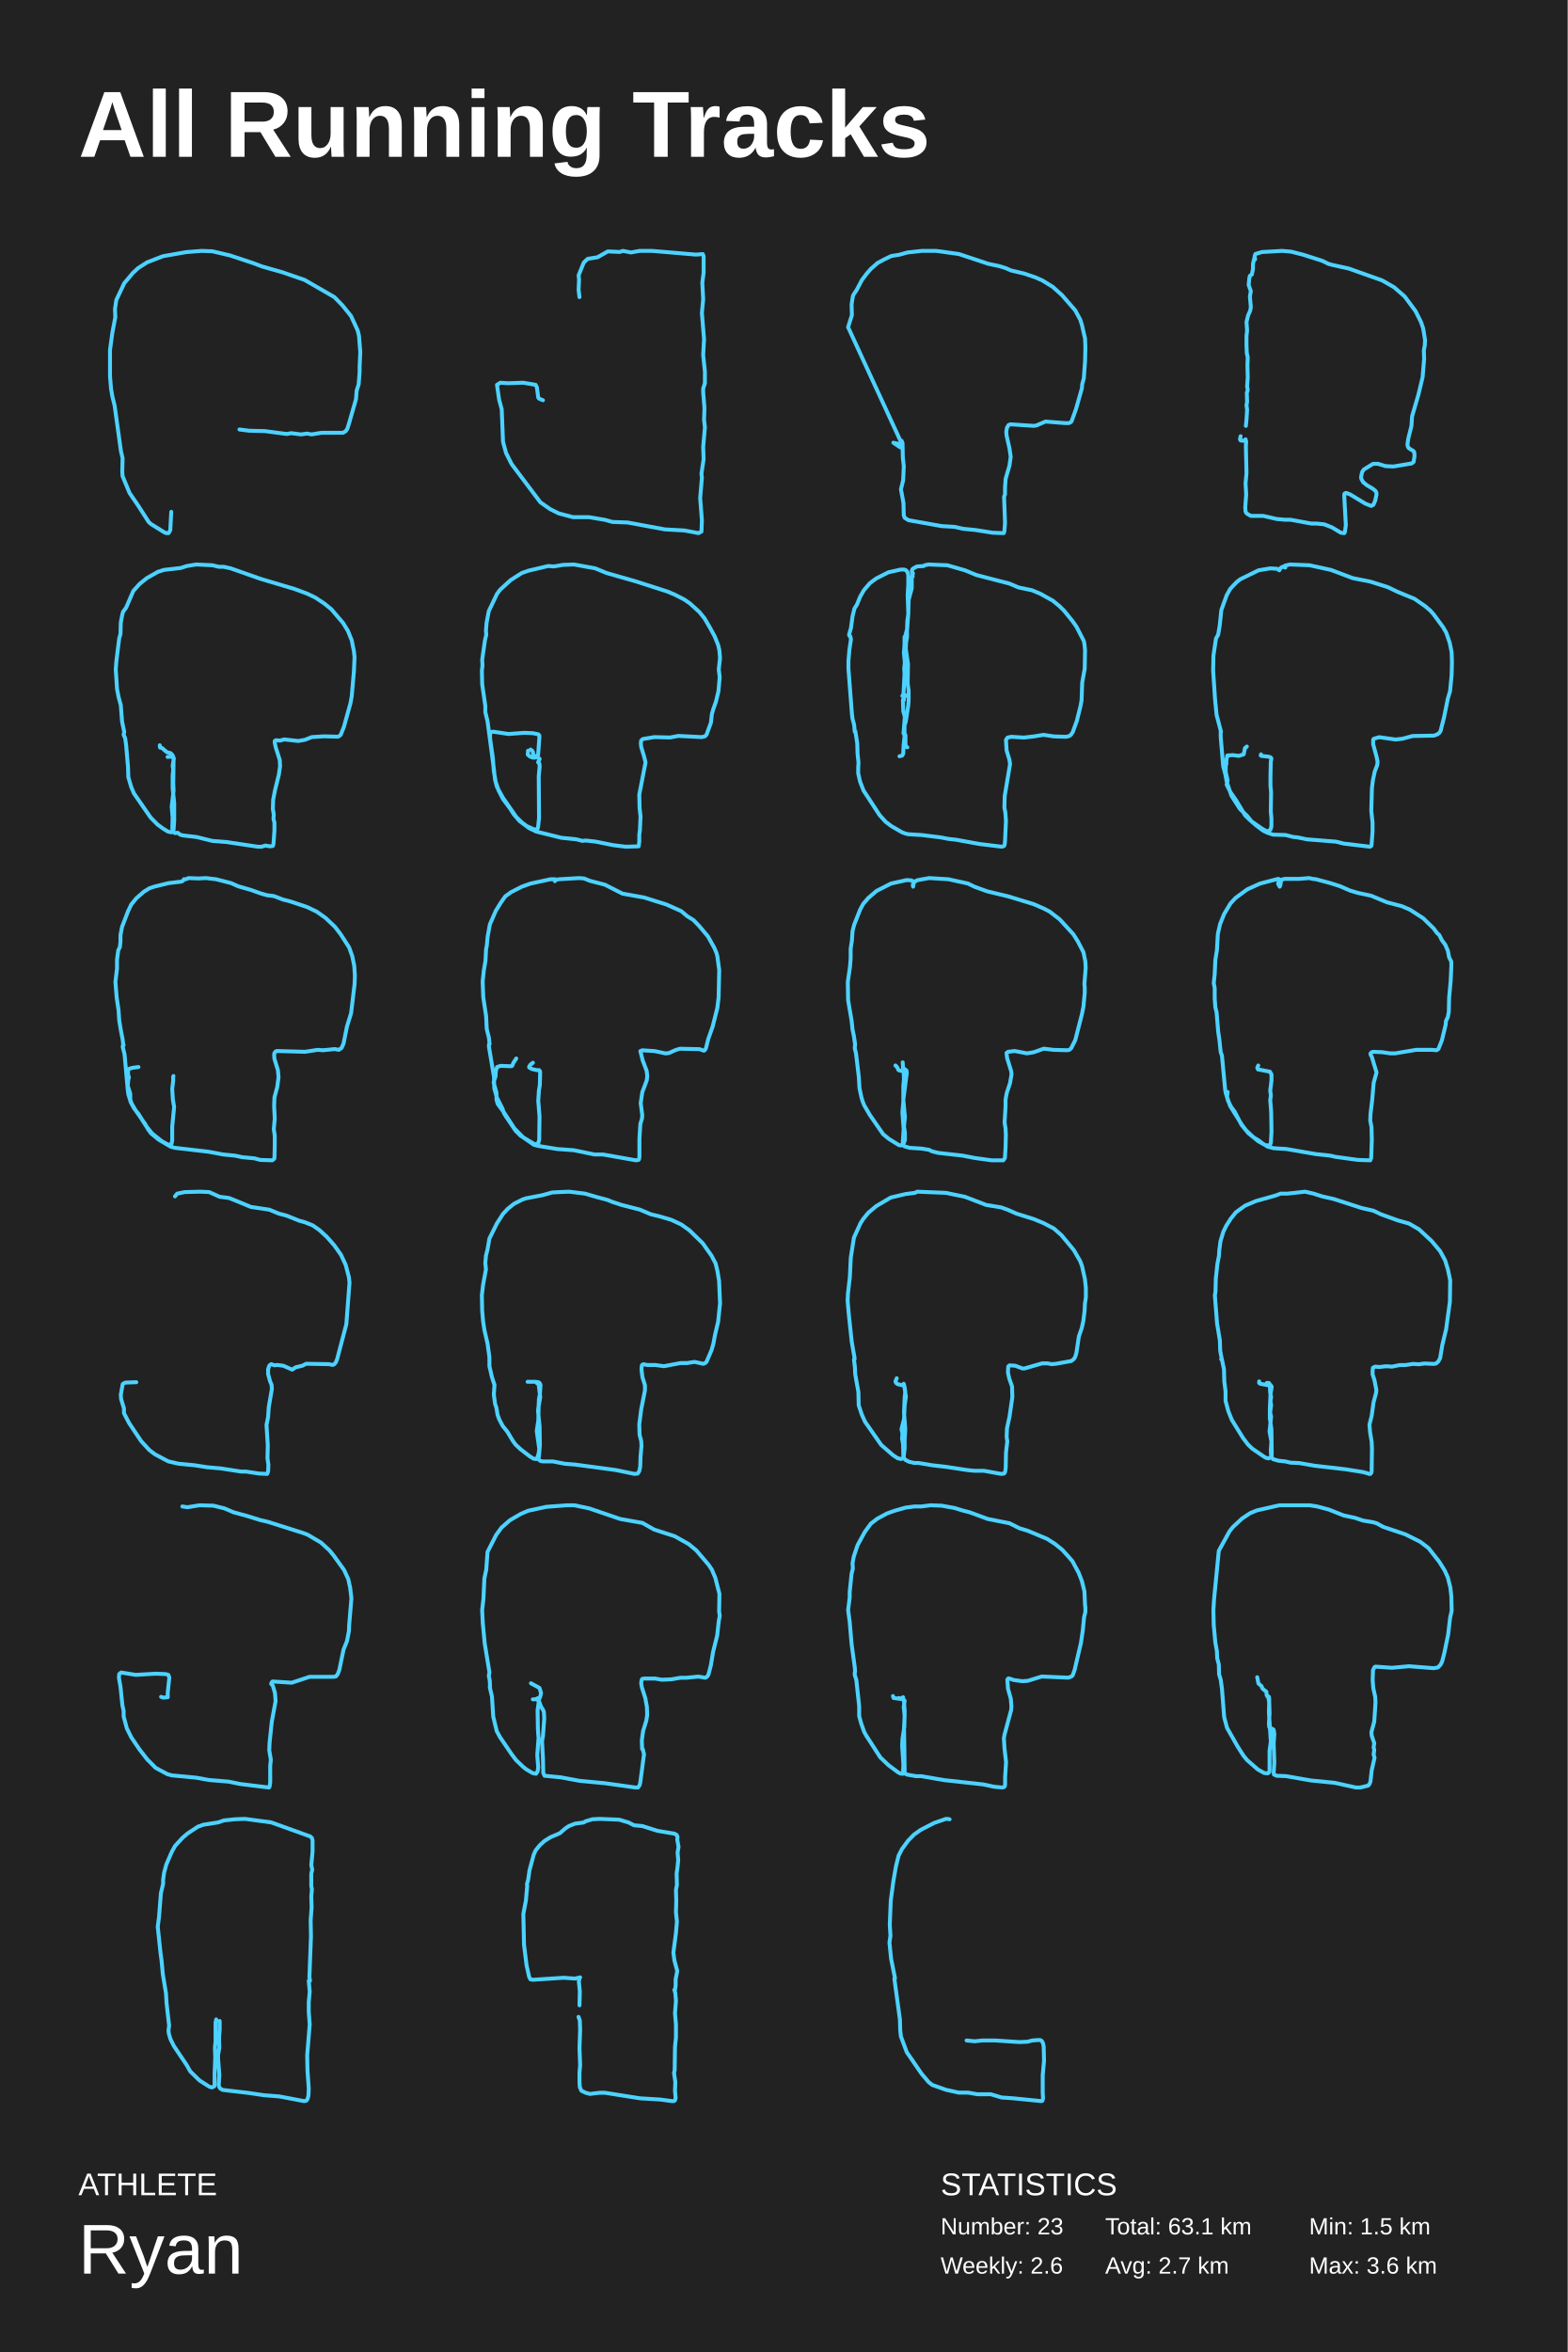
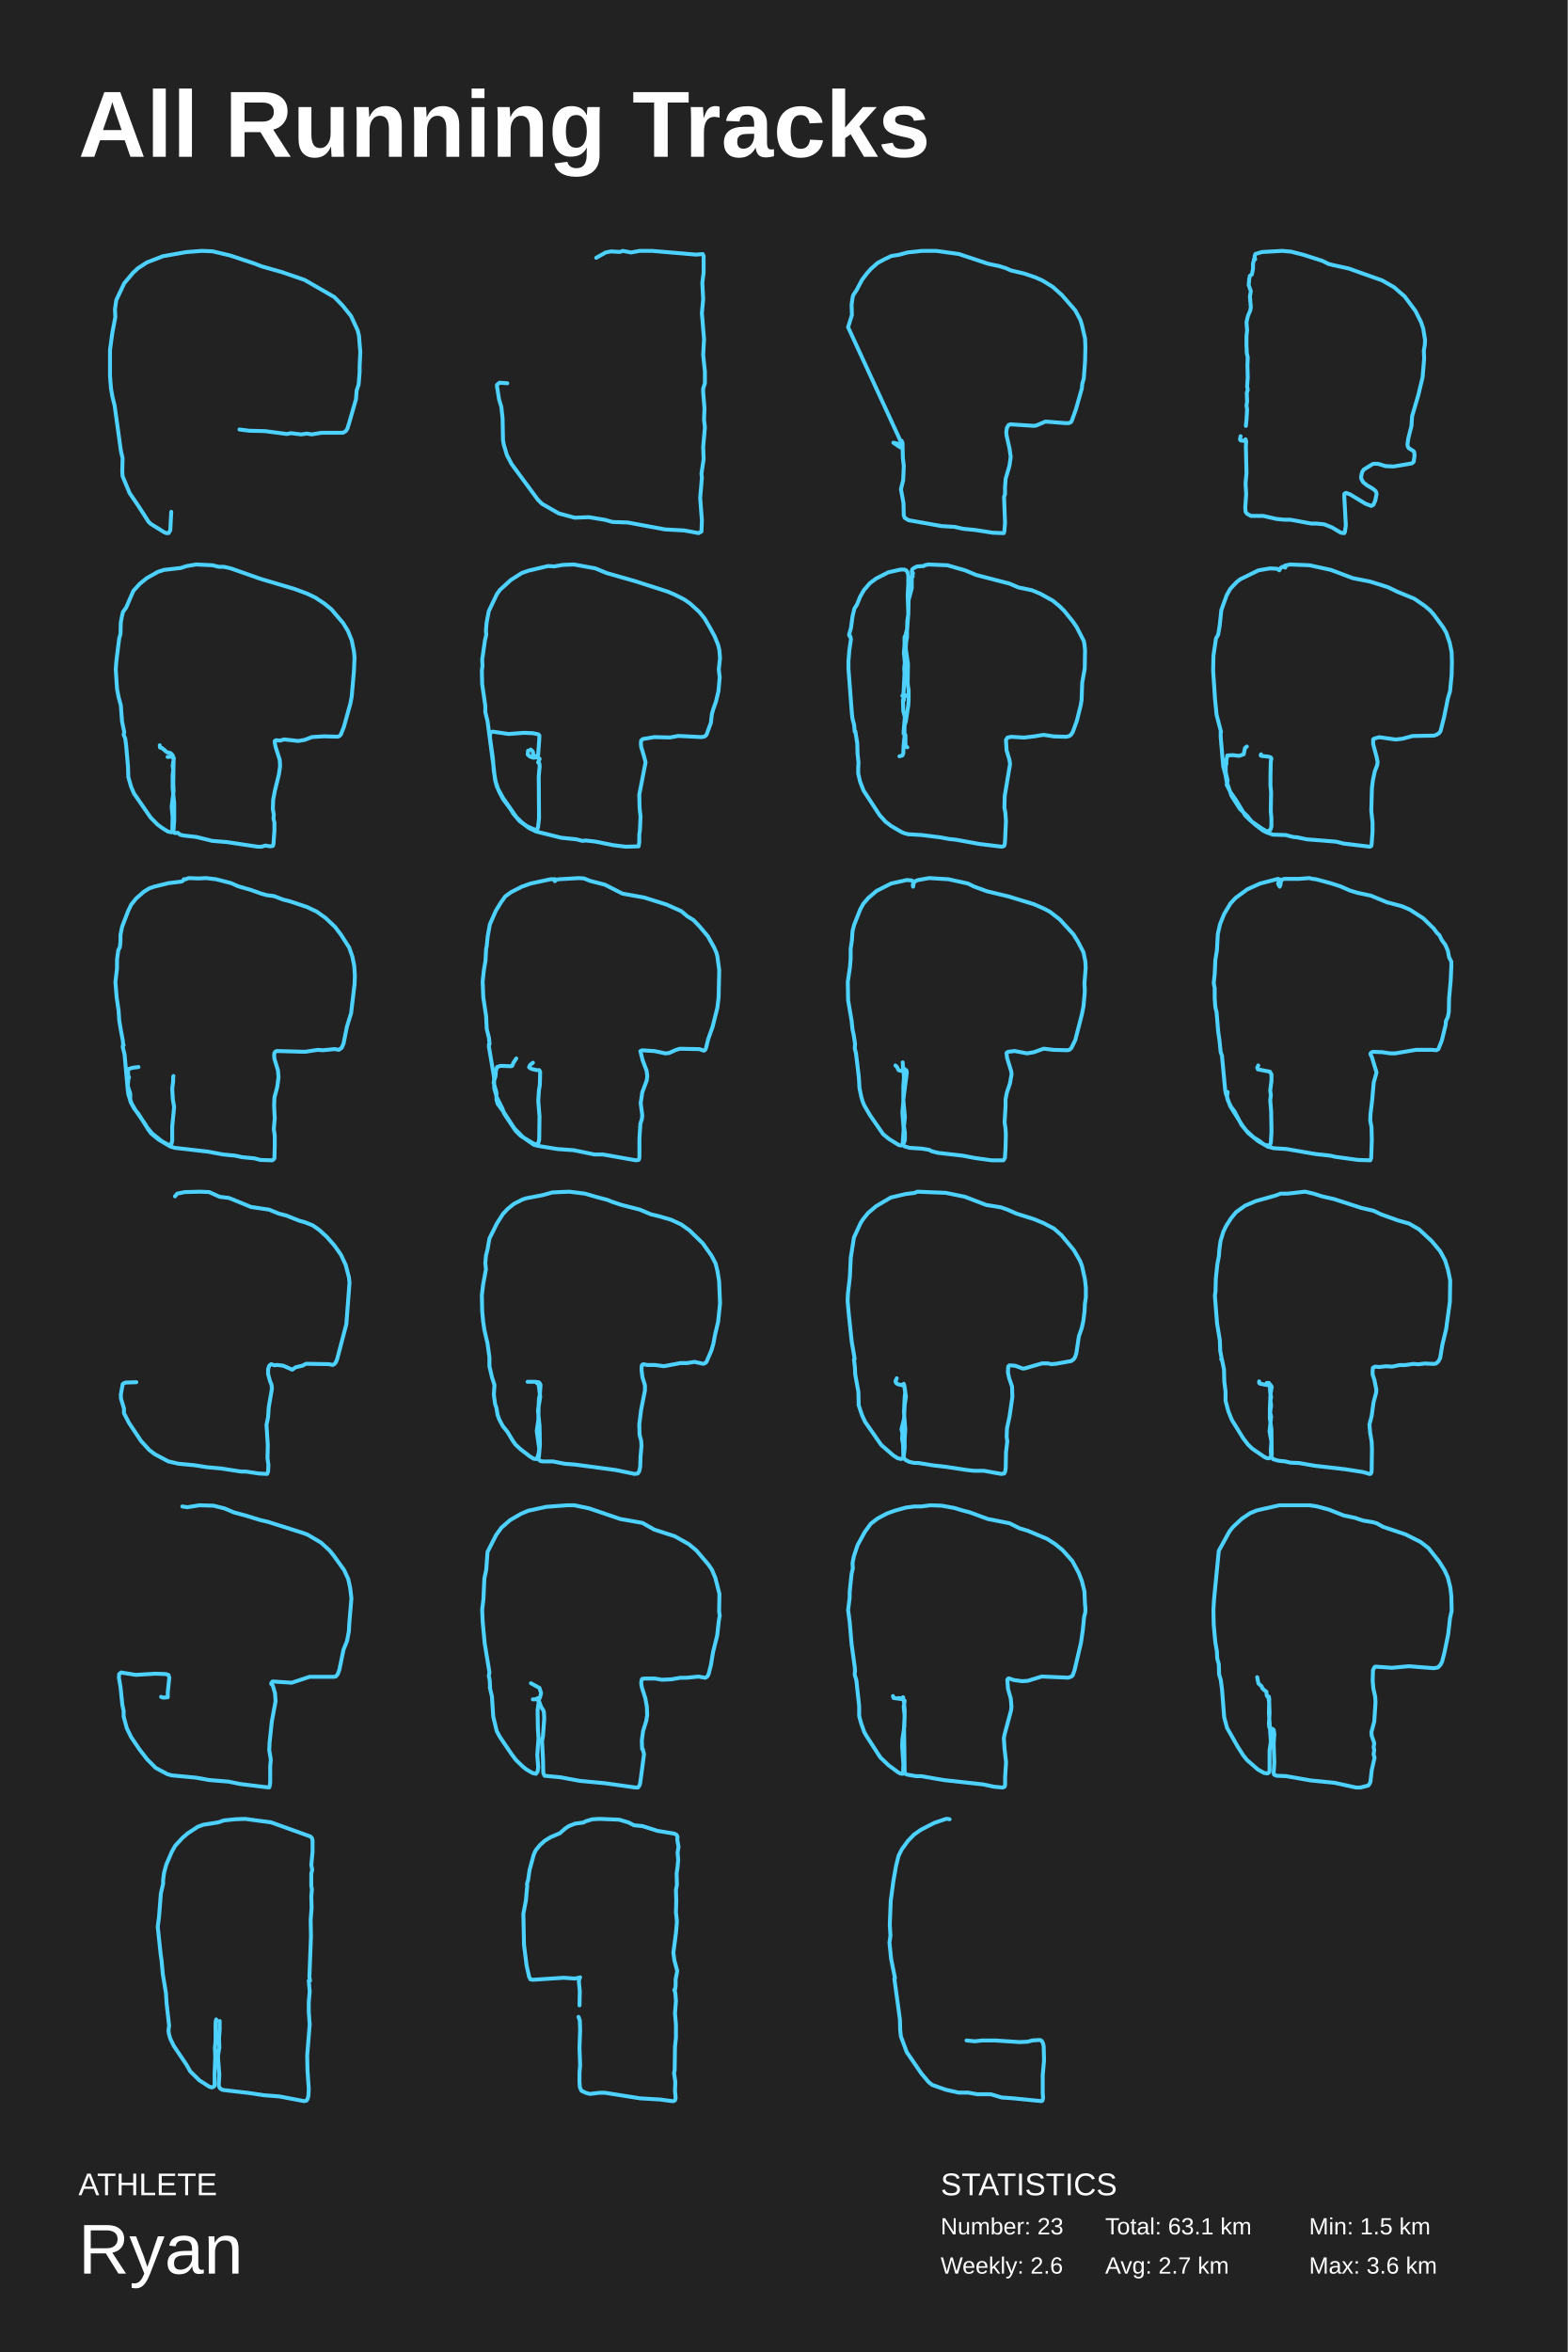
<svg xmlns="http://www.w3.org/2000/svg" baseProfile="full" height="300mm" version="1.1" viewBox="0,0,200,300" width="200mm">
  <defs />
  <rect fill="#222222" height="300" width="200" x="0" y="0" />
  <text fill="#FFFFFF" style="font-size:12px; font-family:Arial; font-weight:bold;" x="10" y="20">All Running Tracks</text>
  <text fill="#FFFFFF" style="font-size:4px; font-family:Arial" x="10" y="280">ATHLETE</text>
  <text fill="#FFFFFF" style="font-size:9px; font-family:Arial" x="10" y="290">Ryan</text>
  <text fill="#FFFFFF" style="font-size:4px; font-family:Arial" x="120" y="280">STATISTICS</text>
  <text fill="#FFFFFF" style="font-size:3px; font-family:Arial" x="120" y="285">Number: 23</text>
  <text fill="#FFFFFF" style="font-size:3px; font-family:Arial" x="120" y="290">Weekly: 2.6</text>
  <text fill="#FFFFFF" style="font-size:3px; font-family:Arial" x="141" y="285">Total: 63.1 km</text>
  <text fill="#FFFFFF" style="font-size:3px; font-family:Arial" x="141" y="290">Avg: 2.7 km</text>
  <text fill="#FFFFFF" style="font-size:3px; font-family:Arial" x="167" y="285">Min: 1.5 km</text>
  <text fill="#FFFFFF" style="font-size:3px; font-family:Arial" x="167" y="290">Max: 3.6 km</text>
  <polyline fill="none" points="21.849,65.283 21.722,67.634 21.511,68.0 21.215,68.0 20.962,67.896 19.272,66.851 18.977,66.589 17.667,64.552 16.527,62.88 15.64,60.738 15.598,60.163 15.64,58.439 15.429,57.55 14.626,51.751 14.331,50.549 14.162,49.556 14.035,47.989 14.035,44.645 14.331,42.45 14.711,40.465 14.669,39.42 14.838,38.27 15.851,36.128 16.949,34.822 17.625,34.195 18.765,33.463 20.793,32.679 23.749,32.157 25.734,32.0 27.086,32.052 29.324,32.575 32.323,33.568 33.421,33.986 35.997,34.717 38.869,35.71 42.671,37.904 43.684,38.949 44.782,40.308 45.627,42.137 45.796,42.816 45.965,44.906 45.88,46.735 45.88,47.466 45.754,49.034 45.5,49.818 45.416,50.915 44.529,53.997 44.318,54.677 44.107,54.99 43.769,55.199 43.515,55.199 41.023,55.199 39.756,55.408 39.165,55.304 38.405,55.408 37.138,55.251 36.589,55.356 33.801,54.99 31.774,54.938 30.549,54.781" stroke="#4dd2ff" stroke-linecap="round" stroke-linejoin="round" stroke-width="0.5" />
-   <polyline fill="none" points="69.268,51.051 68.775,50.848 68.665,50.712 68.501,49.424 68.337,49.085 66.747,48.814 64.774,48.882 63.843,48.814 63.404,49.085 63.678,50.983 64.007,52.204 64.172,56.339 64.555,57.763 65.268,59.187 68.939,64.068 70.2,64.949 71.296,65.492 73.104,65.966 75.132,65.966 77.16,66.305 78.146,66.576 80.064,66.644 84.832,67.525 87.298,67.661 89.107,68.0 89.491,67.797 89.545,66.373 89.326,63.526 89.545,60.949 89.491,60.407 89.765,58.577 89.71,57.017 89.929,54.509 89.819,53.56 89.874,52.068 89.71,50.034 89.71,49.56 89.929,48.882 89.929,47.39 89.71,45.288 89.819,43.254 89.545,39.932 89.71,38.17 89.6,36.068 89.765,34.78 89.765,32.678 89.71,32.542 89.655,32.407 88.778,32.475 83.188,32.0 81.599,32.0 80.503,32.203 79.462,32.0 79.078,32.136 77.544,32.068 76.228,32.814 74.968,33.017 74.475,33.492 73.817,35.119 73.872,35.661 73.817,36.949 73.927,37.898" stroke="#4dd2ff" stroke-linecap="round" stroke-linejoin="round" stroke-width="0.5" />
+   <polyline fill="none" points="64.72,48.882 63.733,48.814 63.404,49.085 63.404,49.288 63.678,50.983 63.952,51.865 64.117,53.356 64.172,56.136 64.281,56.746 64.665,58.034 65.268,59.187 68.611,63.729 69.159,64.271 71.296,65.492 73.324,66.034 75.132,65.966 77.16,66.305 78.146,66.576 80.064,66.644 84.832,67.525 87.298,67.661 89.107,68.0 89.491,67.797 89.545,66.373 89.326,63.526 89.545,60.949 89.491,60.407 89.765,58.577 89.71,57.017 89.929,54.509 89.819,53.56 89.874,52.068 89.71,50.034 89.71,49.56 89.929,48.882 89.929,47.39 89.71,45.288 89.819,43.254 89.545,39.932 89.71,38.17 89.6,36.068 89.765,34.78 89.765,32.678 89.71,32.542 89.655,32.407 88.778,32.475 83.188,32.0 81.599,32.0 80.503,32.203 79.462,32.0 79.078,32.136 77.927,32.068 77.27,32.203 76.064,32.881" stroke="#4dd2ff" stroke-linecap="round" stroke-linejoin="round" stroke-width="0.5" />
  <polyline fill="none" points="114.858,57.066 113.97,56.466 115.1,56.716 108.198,41.737 108.682,40.189 108.642,38.841 108.803,37.792 108.884,37.592 109.288,36.993 109.974,35.695 110.62,34.846 111.104,34.297 111.952,33.548 112.88,33.049 113.727,32.649 114.696,32.499 115.786,32.2 117.602,32.0 119.418,32.0 122.324,32.399 126.078,33.648 127.49,33.947 128.298,34.197 128.984,34.497 130.679,34.896 132.132,35.395 133.02,35.795 134.311,36.594 135.482,37.642 137.177,39.59 137.823,40.788 138.025,41.437 138.428,43.185 138.469,44.283 138.428,46.081 138.267,48.278 138.065,48.977 138.025,49.526 137.258,52.222 136.733,53.67 136.652,53.82 136.37,53.97 135.926,53.97 133.383,53.77 132.213,54.269 131.89,54.319 128.903,54.12 128.661,54.22 128.459,54.569 128.378,55.068 128.419,55.568 128.782,57.165 128.943,58.264 128.782,59.412 128.298,61.06 128.217,62.158 128.217,63.057 128.096,63.357 128.217,66.702 128.136,67.75 128.056,68.0 127.894,68.0 126.643,67.95 124.423,67.601 122.889,67.451 121.759,67.201 120.104,67.101 115.907,66.352 115.423,66.053 115.302,65.753 115.261,64.155 114.938,62.408 115.221,61.26 115.302,59.462 115.18,58.364 115.14,56.516 115.019,56.217" stroke="#4dd2ff" stroke-linecap="round" stroke-linejoin="round" stroke-width="0.5" />
  <polyline fill="none" points="158.944,54.323 159.023,53.542 159.102,52.272 159.023,51.686 159.102,51.246 159.063,50.123 159.181,49.732 159.102,49.292 159.181,48.169 159.142,46.606 159.181,45.58 159.063,45.042 159.023,44.017 159.023,42.844 159.102,42.16 159.023,41.086 159.221,40.255 159.497,39.62 159.576,39.181 159.458,37.813 159.576,37.129 159.3,36.348 159.379,35.517 159.458,35.175 159.695,35.029 159.734,34.882 159.852,34.296 159.852,33.661 160.01,32.977 160.129,33.075 160.05,32.684 160.168,32.391 160.998,32.147 163.564,32.0 164.709,32.098 166.249,32.488 168.697,33.27 169.487,33.661 170.039,33.807 172.053,34.247 176.318,35.761 177.857,36.641 179.2,37.813 180.582,39.669 181.293,41.086 181.569,41.916 181.806,43.382 181.766,44.066 181.648,44.701 181.687,45.775 181.49,48.12 180.937,50.416 180.148,53.102 180.069,54.323 179.674,55.886 179.555,56.668 179.595,56.912 179.713,57.156 180.345,57.547 180.424,57.694 180.463,58.133 180.345,58.915 180.108,59.11 177.778,59.501 176.752,59.452 175.804,59.159 175.172,59.159 173.988,59.892 173.791,60.185 173.712,60.478 173.633,60.917 173.712,61.162 173.909,61.504 174.383,61.894 175.133,62.334 175.488,62.627 175.607,62.871 175.607,63.067 175.449,63.848 175.212,64.385 174.936,64.532 174.185,64.239 172.251,63.067 171.737,62.871 171.579,62.92 171.5,63.018 171.5,63.409 171.698,66.974 171.579,67.853 171.5,68.0 171.066,67.951 169.921,67.267 168.934,66.877 167.947,66.779 167.276,66.779 164.63,66.29 163.88,66.29 162.853,66.193 161.155,65.802 159.576,65.802 159.063,65.509 158.905,65.265 158.865,64.727 158.984,63.067 158.905,61.65 159.023,60.331 158.944,56.912 158.984,56.326 158.905,56.033 158.707,56.228 158.273,56.179 158.194,56.033 158.273,55.642" stroke="#4dd2ff" stroke-linecap="round" stroke-linejoin="round" stroke-width="0.5" />
  <polyline fill="none" points="20.38,95.058 20.42,95.356 20.661,95.405 21.302,95.951 21.743,96.05 21.903,96.199 22.024,96.347 22.184,96.744 22.024,97.686 22.104,98.182 22.024,98.876 22.024,100.513 22.224,102.446 22.224,104.678 22.144,105.818 22.064,106.017 21.863,106.165 21.422,106.066 20.781,105.67 20.1,105.174 19.218,104.281 17.093,101.207 16.733,100.364 16.372,99.124 16.332,97.835 16.091,95.058 15.971,94.166 15.771,93.719 15.851,93.372 15.57,92.033 15.41,89.951 15.129,88.91 14.929,87.868 14.769,85.389 14.849,84.298 15.209,81.422 15.37,80.876 15.41,79.389 15.57,78.546 15.69,78.05 16.091,77.504 17.013,75.372 17.815,74.479 18.737,73.736 20.14,72.942 20.901,72.694 23.066,72.446 23.827,72.198 25.03,72.0 27.114,72.099 27.916,72.298 28.557,72.298 29.439,72.496 33.247,73.835 37.576,75.124 39.179,75.719 40.221,76.215 41.343,76.959 42.265,77.703 43.788,79.488 44.39,80.48 44.871,81.67 45.151,83.058 45.231,83.852 45.151,85.637 44.871,88.81 44.71,89.703 43.869,92.728 43.468,93.719 43.307,93.868 43.107,93.967 41.343,93.918 39.78,94.017 38.898,94.364 38.057,94.513 36.253,94.314 35.732,94.463 35.211,94.414 35.05,94.513 35.05,94.711 35.171,95.306 35.692,96.943 35.732,97.736 35.572,98.827 35.091,100.761 34.85,102 34.81,103.19 34.93,103.884 34.89,104.43 35.01,104.926 35.01,105.917 34.89,107.653 34.81,107.901 34.449,107.95 33.848,107.851 33.367,108.0 32.886,108.0 28.918,107.405 27.074,107.256 25.07,106.76 23.346,106.562 22.986,106.463 22.665,106.215 22.344,106.265 22.224,106.215 22.064,105.967 21.983,105.719 22.024,104.281 21.903,102.893 22.144,100.86 22.104,99.967 22.144,96.794 22.024,96.447 21.943,96.496 21.983,96.595 21.983,96.546 21.943,96.496 21.382,96.546" stroke="#4dd2ff" stroke-linecap="round" stroke-linejoin="round" stroke-width="0.5" />
  <polyline fill="none" points="67.367,95.752 67.327,96.248 67.608,96.496 68.009,96.645 68.61,96.595 68.851,96.794 68.65,97.24 68.81,97.389 68.851,97.736 68.73,99.025 68.77,104.331 68.65,105.471 68.57,105.719 68.45,105.818 68.089,105.769 67.207,105.372 66.606,104.926 65.884,104.232 64.161,101.752 63.399,100.364 63.159,99.471 62.998,98.033 62.197,91.984 61.916,90.843 61.916,90.05 61.515,87.273 61.475,85.538 61.555,84.893 61.515,84.149 61.876,81.62 62.036,80.976 61.996,80.43 62.077,79.438 62.357,77.951 63.399,75.769 63.8,75.223 65.163,73.984 66.566,73.091 67.408,72.793 69.933,72.198 70.694,72.248 71.817,72.05 73.22,72.0 75.945,72.496 77.388,73.091 81.036,74.132 85.204,75.471 86.126,75.868 87.289,76.463 88.01,76.959 89.213,78.05 89.894,78.893 90.615,80.133 91.177,81.174 91.618,82.265 91.778,82.959 91.858,83.951 91.698,85.389 91.818,86.381 91.658,88.166 91.337,89.505 91.016,90.397 90.816,91.091 90.696,92.182 90.134,93.719 89.934,93.918 89.533,94.017 86.527,93.868 85.485,94.067 83.481,94.017 81.998,94.265 81.797,94.463 81.757,94.81 81.797,95.257 82.158,96.447 82.358,97.24 81.557,101.356 81.597,103.091 81.717,104.132 81.637,105.917 81.557,106.463 81.557,107.355 81.477,107.95 79.833,108.0 78.23,107.802 76.025,107.355 74.743,107.207 74.302,107.256 73.54,107.058 71.616,106.86 68.41,106.066 67.488,105.62 66.285,104.727 65.524,103.835 65.083,103.141 64.161,101.901 63.6,100.81 63.239,99.719 62.998,98.331 62.878,96.695 62.517,94.166 62.517,93.62 62.678,93.372 62.878,93.323 64.882,93.62 66.886,93.471 68.009,93.521 68.69,93.67 68.81,93.819 68.81,94.116 68.65,96.298 68.45,96.447 68.089,96.397 68.009,96.298 68.009,95.951 67.889,95.752 67.688,95.604" stroke="#4dd2ff" stroke-linecap="round" stroke-linejoin="round" stroke-width="0.5" />
  <polyline fill="none" points="115.757,95.321 115.636,95.271 115.516,94.973 115.516,93.829 115.476,93.68 115.275,93.581 115.275,93.431 115.435,91.442 115.234,90.697 115.194,89.304 115.234,89.155 115.315,89.304 115.315,88.757 115.476,88.658 115.395,88.757 115.476,88.807 115.355,88.857 115.114,88.757 115.194,88.757 115.275,88.36 115.395,85.923 115.355,85.277 115.435,84.481 115.315,83.288 115.395,82.243 115.395,81.249 115.516,81.05 115.717,80.254 115.757,79.16 115.877,78.365 115.918,76.525 116.32,75.033 116.32,73.591 116.44,73.542 116.4,73.293 116.48,73.144 116.4,72.995 116.36,73.044 116.32,72.845 116.4,72.597 116.601,72.448 117.003,72.249 117.847,72.199 117.968,72.099 118.45,72.0 120.861,72.099 123.112,72.746 124.559,73.343 128.78,74.437 129.945,74.934 131.633,75.282 132.719,75.729 134.326,76.624 135.17,77.321 135.773,77.917 136.858,79.26 137.341,79.956 138.265,81.746 138.346,82.144 138.426,82.94 138.386,85.277 138.064,87.067 137.984,89.304 137.863,90 137.381,91.94 136.858,93.382 136.617,93.73 136.416,93.879 136.014,93.978 134.447,93.929 133.12,93.73 131.915,93.929 130.628,94.078 129.021,93.978 128.538,94.078 128.337,94.376 128.418,95.719 128.78,96.912 128.86,97.459 128.177,101.536 128.136,103.028 128.257,103.624 128.337,104.718 128.217,107.304 128.177,107.702 128.096,107.901 127.815,108.0 124.961,107.652 121.947,107.105 121.022,107.006 119.977,106.807 117.566,106.508 115.877,106.409 115.476,106.309 115.074,106.16 113.707,105.365 112.984,104.818 112.22,103.973 110.17,100.84 109.728,99.696 109.487,98.652 109.487,97.906 109.527,97.26 109.406,96.166 109.366,94.824 109.125,93.282 109.045,93.332 108.964,92.437 108.763,91.691 108.683,91.045 108.241,85.277 108.241,84.332 108.361,82.89 108.562,81.547 108.482,81.199 108.442,81.1 108.361,81.1 108.321,80.951 108.562,80.105 108.763,78.614 109.004,77.619 109.326,77.122 109.728,76.127 110.21,75.282 110.974,74.387 111.778,73.79 113.345,72.995 114.913,72.646 115.355,72.646 115.596,72.746 115.757,72.945 115.877,73.343 115.877,74.536 115.797,75.879 115.877,78.265 115.717,80.453 115.717,81.249 115.596,81.945 115.556,82.741 115.837,84.68 115.797,87.166 115.918,88.061 115.918,89.304 115.877,89.951 115.556,92.039 115.395,92.536 115.395,93.929 115.275,95.122 115.234,96.116 115.114,96.365 114.752,96.464" stroke="#4dd2ff" stroke-linecap="round" stroke-linejoin="round" stroke-width="0.5" />
  <polyline fill="none" points="160.876,96.216 160.836,96.365 160.916,96.415 161.841,96.514 162.122,96.614 162.202,96.763 162.122,97.161 162.082,99.05 162.082,100.243 162.162,101.039 162.122,103.525 162.202,104.321 162.202,105.414 162.082,105.812 161.801,106.011 161.559,106.011 160.956,105.663 159.67,104.768 159.108,104.072 158.183,103.177 157.098,101.486 156.495,99.696 156.334,98.801 156.053,97.757 155.731,93.978 155.731,93.282 155.772,93.332 155.209,91.194 155.008,89.155 154.767,85.525 154.807,83.636 155.048,81.995 155.128,81.448 155.41,80.951 155.611,79.757 155.812,77.818 156.495,75.928 156.937,75.133 157.299,74.735 157.781,74.238 158.223,73.89 160.555,72.746 162.042,72.497 162.926,72.547 163.207,72.746 163.368,72.448 163.609,72.298 163.891,72.249 163.971,72.398 163.85,72.348 163.931,72.149 164.574,72.0 167.066,72.099 169.799,72.696 172.572,73.74 174.823,74.188 177.034,74.884 178.28,75.481 180.45,76.376 181.817,77.321 182.46,77.868 182.902,78.365 184.108,80.006 184.51,80.702 184.952,81.995 185.193,83.188 185.233,84.481 185.193,86.122 184.992,88.161 184.711,89.105 184.228,91.492 183.947,92.586 183.786,93.232 183.626,93.481 183.344,93.68 182.942,93.829 180.209,93.879 178.923,94.227 178.039,94.326 175.949,94.028 175.265,94.227 175.185,94.326 175.185,94.923 175.627,96.564 175.748,97.161 175.707,97.558 175.386,98.404 175.145,99.547 175.024,100.542 174.944,103.426 175.105,104.917 175.105,106.061 174.984,107.702 174.944,107.901 174.783,108.0 171.447,107.602 170.442,107.354 166.704,107.055 165.498,106.807 164.976,106.757 164.011,106.508 162.403,106.459 161.68,106.21 161.157,105.961 160.233,105.265 159.429,104.569 158.866,104.022 157.701,102.083 156.977,101.039 156.495,100.094 156.616,99.547 156.374,98.503 156.374,97.658 156.455,97.459 156.455,97.011 156.575,96.365 157.259,96.315 158.063,96.415 158.665,96.216 158.826,95.42 159.067,95.221" stroke="#4dd2ff" stroke-linecap="round" stroke-linejoin="round" stroke-width="0.5" />
  <polyline fill="none" points="22.131,137.245 22.091,137.345 22.091,137.892 21.97,138.888 22.051,140.233 22.212,141.179 21.97,143.718 21.97,145.461 21.89,145.859 21.608,146.058 21.367,145.959 20.642,145.56 19.394,144.564 18.63,143.618 17.664,142.075 17.14,141.428 16.698,140.631 16.376,139.585 16.295,138.988 15.893,134.507 15.651,133.511 15.691,133.312 15.772,133.312 15.732,133.361 15.651,132.615 15.41,131.37 15.208,130.125 15.128,128.88 14.886,127.237 14.725,125.245 14.927,123.552 14.927,122.407 15.088,121.212 15.289,120.814 15.369,120.116 15.369,119.27 15.571,118.224 16.335,116.233 16.738,115.386 17.382,114.589 18.348,113.743 19.072,113.295 19.676,113.095 21.487,112.647 23.138,112.448 23.339,112.349 23.46,112.149 23.701,112.149 24.063,112.0 25.311,112.05 26.277,112.0 27.565,112.149 29.497,112.647 30.382,113.046 31.952,113.494 33.361,113.992 34.085,114.191 34.931,114.291 36.098,114.739 37.064,114.988 39.157,115.685 40.404,116.282 41.531,117.079 42.739,118.224 43.463,119.17 44.55,120.863 44.953,122.009 45.194,123.204 45.275,124.449 45.234,125.544 44.792,129.229 44.268,130.922 43.826,133.112 43.584,133.66 43.222,133.909 42.699,133.81 41.209,133.959 40.525,133.909 38.915,134.158 35.333,134.058 35.172,134.108 35.011,134.307 34.971,134.556 35.011,135.054 35.454,136.498 35.534,137.395 35.373,138.639 35.011,139.984 34.971,141.079 35.051,142.672 34.931,144.017 35.051,144.863 35.051,146.208 35.011,147.751 34.931,147.851 34.729,148.0 33.2,147.95 32.475,147.751 30.906,147.602 29.98,147.403 28.45,147.253 26.599,146.905 22.292,146.407 21.769,146.257 20.24,145.361 19.274,144.564 18.871,144.017 18.549,143.419 17.301,141.627 16.778,140.731 16.617,140.233 16.617,139.486 16.295,138.49 16.376,137.643 16.456,137.444 16.335,137.046 16.335,136.448 16.416,136.349 16.899,136.2 17.664,136.1" stroke="#4dd2ff" stroke-linecap="round" stroke-linejoin="round" stroke-width="0.5" />
  <polyline fill="none" points="67.989,135.554 67.668,135.802 67.508,136.05 67.508,136.149 67.828,136.347 68.47,136.496 68.79,136.496 68.911,136.695 68.911,136.843 68.871,138.38 68.75,139.124 68.67,140.413 68.83,142.397 68.79,145.372 68.67,145.818 68.349,145.967 68.069,145.868 66.426,144.876 65.784,144.232 64.542,142.397 64.301,142 64.101,141.405 63.379,139.967 63.059,138.827 63.018,137.339 62.377,133.521 62.377,133.224 62.457,133.174 62.377,132.381 62.097,131.24 62.016,129.604 61.656,127.224 61.576,125.19 61.736,123.703 61.936,122.562 62.016,121.025 62.097,120.678 62.217,119.438 62.497,117.901 63.259,116.165 63.9,115.124 64.461,114.331 65.223,113.785 66.586,113.091 67.708,112.694 70.233,112.149 70.835,112.149 70.795,112.397 70.754,112.298 70.795,112.248 71.316,112.149 73.881,112.0 74.522,112.05 75.244,112.347 77.168,112.843 79.412,113.984 82.178,114.479 85.024,115.372 86.908,116.215 87.669,116.86 88.471,117.356 89.233,118.149 90.315,119.438 91.117,120.876 91.397,121.521 91.517,121.967 91.758,123.752 91.678,127.224 91.517,128.562 90.916,130.943 90.355,132.529 90.074,133.67 89.954,133.918 89.794,134.017 89.233,133.819 86.747,133.769 86.226,133.918 85.345,134.314 84.904,134.364 83.501,134.067 81.938,133.967 81.697,134.067 81.978,135.207 82.499,136.595 82.579,137.29 82.499,137.835 81.938,139.323 81.737,140.711 81.938,142.248 81.897,142.694 81.697,143.339 81.577,145.223 81.577,147.504 81.537,147.851 81.457,147.95 81.136,148.0 76.927,147.256 75.845,147.256 73.2,146.711 71.115,146.562 68.67,146.165 68.109,146.017 66.746,145.075 65.624,143.934 64.301,141.901 63.499,140.81 63.339,140.265 63.339,139.372 62.978,138.083 63.018,137.885 63.219,137.29 63.259,136.595 63.419,136.1 63.86,135.951 65.223,136 65.343,135.951 65.504,135.554 65.864,135.009" stroke="#4dd2ff" stroke-linecap="round" stroke-linejoin="round" stroke-width="0.5" />
  <polyline fill="none" points="115.163,135.502 115.203,136.2 115.646,136.548 115.686,136.847 115.243,140.282 115.445,142.473 115.324,143.668 115.445,144.465 115.445,145.411 115.243,145.959 114.962,146.108 114.68,146.058 113.392,145.262 112.667,144.664 110.977,142.224 110.252,140.98 110.051,140.482 109.89,139.934 109.649,138.789 109.568,137.395 109.206,134.357 109.045,133.71 109.085,133.162 108.924,132.067 108.763,131.32 108.642,130.175 108.2,127.585 108.159,125.245 108.441,123.303 108.522,122.258 108.522,121.013 108.683,119.967 108.763,118.772 108.964,117.975 109.729,116.033 110.132,115.286 110.776,114.54 111.822,113.643 113.674,112.697 115.686,112.249 116.29,112.299 116.531,112.448 116.491,112.747 116.531,112.747 116.451,112.896 116.491,113.095 116.571,112.598 116.853,112.349 117.135,112.249 118.544,112.0 120.999,112.149 123.494,112.697 124.299,113.095 125.95,113.693 128.646,114.34 131.906,115.336 133.154,115.884 133.919,116.282 135.207,117.278 136.938,119.17 137.501,120.067 138.225,121.461 138.467,122.656 138.507,123.453 138.346,125.494 138.386,125.992 138.386,126.639 138.225,128.382 138.024,129.378 137.179,132.664 136.656,133.71 136.414,133.909 136.173,133.959 134.402,133.909 133.154,133.76 131.906,134.208 131.021,134.357 129.451,134.058 128.606,134.158 128.405,134.307 128.485,134.955 129.008,136.648 129.049,137.046 128.847,138.191 128.445,139.386 128.284,140.233 128.284,141.129 128.163,143.17 128.284,143.967 128.324,144.764 128.284,146.407 128.203,147.701 128.002,148.0 126.513,148.0 124.34,147.701 122.81,147.403 119.711,147.054 118.906,146.855 118.503,146.656 117.578,146.506 116.048,146.407 115.364,146.208 115.203,146.058 115.163,145.859 115.284,144.017 115.123,141.876 115.243,140.531 115.243,138.54 115.324,137.594 115.284,136.598 115.203,136.448 114.962,136.598 114.64,136.498 114.438,136.1 114.237,135.901" stroke="#4dd2ff" stroke-linecap="round" stroke-linejoin="round" stroke-width="0.5" />
  <polyline fill="none" points="160.521,135.901 160.401,136.2 160.481,136.399 162.011,136.697 162.212,137.046 162.212,137.843 162.051,139.087 162.131,139.735 162.051,140.332 162.172,141.826 162.212,144.316 162.131,145.759 162.051,145.959 161.89,146.108 161.407,146.058 160.521,145.56 159.233,144.515 158.469,143.519 156.939,141.079 156.376,139.436 156.295,138.938 155.893,134.656 155.732,134.208 155.571,132.664 155.41,131.569 155.208,129.129 155.047,128.482 154.967,127.337 154.967,126.042 154.846,125.395 154.967,124.249 155.047,122.457 155.249,121.212 155.369,119.121 155.651,117.876 156.174,116.581 156.979,115.237 157.623,114.54 159.113,113.444 160.763,112.697 163.057,112.1 163.299,112.199 163.419,112.398 163.339,112.946 163.258,112.946 163.258,113.095 163.218,112.996 163.258,112.946 163.138,112.896 163.057,112.697 163.138,112.498 163.379,112.249 163.862,112.1 165.713,112.1 167.042,112.0 167.444,112.1 167.887,112.149 169.738,112.647 170.986,113.046 172.234,113.593 173.24,113.892 174.89,114.241 176.943,115.087 178.835,115.585 179.881,116.033 181.572,117.129 182.9,118.423 183.343,119.021 183.624,119.27 183.946,119.917 184.389,120.515 184.711,121.262 184.872,122.108 185.154,122.656 185.154,123.303 185.073,125.096 184.872,127.287 184.832,129.079 184.711,129.727 184.47,130.224 184.429,130.722 183.946,132.714 183.504,133.81 183.262,133.959 182.699,133.909 180.646,133.909 177.989,134.357 177.345,134.357 176.339,134.208 175.212,134.158 175.011,134.208 174.85,134.357 174.85,134.507 175.011,134.805 175.615,136.797 175.253,138.092 175.051,140.382 174.85,142.025 174.81,142.921 174.971,143.768 175.011,145.361 174.931,147.701 174.81,148.0 173.24,147.95 170.342,147.552 169.698,147.403 167.847,147.203 164.104,146.556 162.494,146.456 161.729,146.257 161.085,145.859 160.642,145.51 159.918,145.062 158.952,144.166 158.388,143.469 157.503,141.776 157.06,141.179 156.657,140.382 156.537,139.934 156.617,139.287" stroke="#4dd2ff" stroke-linecap="round" stroke-linejoin="round" stroke-width="0.5" />
  <polyline fill="none" points="22.321,152.6 22.604,152.25 23.574,152.05 25.554,152.0 26.686,152.05 28.02,152.65 29.192,152.8 29.838,153.05 32.021,153.95 34.365,154.3 35.578,154.8 36.548,155.05 38.164,155.7 38.892,155.9 39.902,156.3 40.751,156.9 41.68,157.75 42.65,158.85 43.499,160.05 44.105,161.35 44.51,162.9 44.59,163.6 44.186,168.9 43.014,173.35 42.853,173.75 42.65,174 42.448,174.1 41.963,174 39.053,173.95 38.568,174.2 37.72,174.4 37.275,174.7 36.143,174.2 35.335,174.1 35.012,174.15 34.608,174 34.446,174.1 34.325,174.25 34.203,174.65 34.203,175.25 34.446,176.15 34.648,176.65 34.688,177.15 34.284,179.5 34.203,180.75 34.001,181.75 34.163,184.35 34.123,186 34.244,186.85 34.203,187.7 34.082,188.0 33.031,187.95 31.374,187.7 30.768,187.7 28.181,187.3 26.443,187.15 24.867,186.9 22.765,186.7 21.472,186.4 19.775,185.5 19.047,184.95 17.996,183.8 16.46,181.5 15.814,180.25 15.814,179.65 15.45,178.45 15.41,177.9 15.652,176.55 15.773,176.45 16.016,176.35 17.39,176.3" stroke="#4dd2ff" stroke-linecap="round" stroke-linejoin="round" stroke-width="0.5" />
  <polyline fill="none" points="67.309,176.249 68.275,176.249 68.677,176.299 68.838,176.399 68.959,176.648 68.878,177.843 68.758,178.44 68.717,179.336 68.637,179.934 68.838,181.926 68.878,184.266 68.758,185.759 68.677,186.008 68.476,186.108 68.073,186.058 67.59,185.759 66.423,184.863 65.779,184.266 65.417,183.768 64.733,182.623 64.129,181.876 63.686,181.029 63.485,180.482 63.324,179.536 63.163,179.087 63.002,177.892 63.083,176.648 62.761,175.652 62.439,174.258 62.439,173.112 62.197,171.37 61.795,169.627 61.634,168.532 61.513,167.187 61.473,165.195 61.634,163.851 61.996,161.909 61.915,161.112 61.996,160.166 62.197,159.37 62.439,157.975 63.405,156.033 64.169,154.838 64.773,154.191 65.578,153.544 66.665,152.996 67.108,152.847 69.2,152.448 70.448,152.1 71.414,152.05 72.622,152.0 74.634,152.249 76.164,152.697 77.492,153.046 78.096,153.295 79.303,153.693 81.637,154.291 83.046,154.888 84.093,155.137 85.622,155.585 86.91,156.183 87.957,156.93 89.647,158.573 90.774,160.166 91.297,161.162 91.539,162.158 91.74,163.403 91.861,166.241 91.619,168.581 91.217,170.274 91.015,171.37 90.774,172.216 90.13,173.71 89.969,173.859 89.727,173.959 88.601,173.71 87.675,173.859 86.83,173.859 84.696,174.258 83.569,174.108 82.563,174.108 82.12,174.009 81.959,174.058 81.879,174.158 81.839,174.706 81.959,175.652 82.281,176.697 82.281,177.345 81.798,179.785 81.557,181.677 81.597,183.021 81.798,183.768 81.839,184.415 81.718,185.759 81.678,187.054 81.557,187.651 81.356,187.95 80.953,188.0 78.538,187.502 73.346,186.805 72.058,186.705 70.529,186.407 69.281,186.407 68.959,186.357 68.717,186.158 68.556,185.909 68.717,185.411 68.798,184.813 68.476,182.523 68.677,181.179 68.717,179.386 68.919,178.191 68.717,176.548 68.637,176.448 68.516,176.448" stroke="#4dd2ff" stroke-linecap="round" stroke-linejoin="round" stroke-width="0.5" />
  <polyline fill="none" points="114.401,175.8 114.24,176.2 114.32,176.4 114.522,176.55 115.371,176.75 115.492,177.5 115.412,178.25 115.331,180.15 115.492,182.3 115.412,183.65 115.412,184.75 115.29,185.8 115.169,186 114.967,186.1 114.522,186 113.916,185.6 112.421,184.3 110.36,181.35 109.955,180.45 109.551,179.25 109.511,177.55 109.107,175.3 109.066,174.4 108.945,173.4 108.985,173.3 109.026,173.35 109.026,173.25 108.662,171.15 108.298,167.75 108.137,165.95 108.177,165 108.42,162.9 108.541,160.4 108.945,157.85 109.794,156 110.117,155.5 110.764,154.7 111.774,153.85 113.633,152.75 115.533,152.3 116.705,152.15 117.028,152.0 120.666,152.15 123.091,152.65 125.839,153.7 127.698,154 128.547,154.3 129.679,154.8 131.902,155.5 133.114,156 134.448,156.7 135.418,157.55 136.994,159.45 137.803,160.85 138.045,161.5 138.409,163.15 138.53,164.25 138.53,165.5 138.409,166.3 138.368,167.2 138.207,168.5 138.005,169.4 137.641,170.45 137.318,172.6 137.156,173.1 136.994,173.35 136.671,173.6 134.731,173.95 134.165,174 133.64,173.9 132.953,173.9 130.689,174.55 130.447,174.55 129.517,174.2 128.79,174.15 128.628,174.3 128.588,175.05 128.749,175.8 129.113,176.85 129.153,178.2 128.79,180.7 128.466,182.2 128.426,183.3 128.507,183.85 128.345,185.25 128.305,187.25 128.224,187.75 128.103,187.95 127.739,188.0 125.516,187.6 124.263,187.6 123.333,187.5 120.706,187.1 118.968,186.9 117.15,186.6 116.624,186.6 115.977,186.45 115.492,186.2 115.25,185.85 115.21,184.2 115.088,183.55 115.129,182.8 115.007,182.3 115.331,181 115.412,179.25 115.573,178.15 115.331,176.6 115.29,176.5 115.21,176.6" stroke="#4dd2ff" stroke-linecap="round" stroke-linejoin="round" stroke-width="0.5" />
  <polyline fill="none" points="160.641,176.199 160.641,176.397 160.761,176.496 161.803,176.695 162.084,176.645 162.244,176.893 162.084,177.835 162.003,179.769 162.003,180.909 162.204,182.298 162.244,185.57 162.124,185.868 161.883,186.017 161.563,185.967 161.282,185.818 159.759,184.777 159.198,184.232 158.596,183.438 157.153,181.108 156.713,180.017 156.352,178.678 156.352,177.488 156.191,176.199 156.151,174.662 155.871,173.323 155.791,173.372 155.871,173.372 155.67,172.281 155.63,170.992 155.27,168.81 154.989,165.24 155.069,164.744 155.109,163.108 155.31,161.223 155.51,160.182 155.55,159.488 155.71,158.298 156.071,157.108 156.432,156.364 157.033,155.422 157.675,154.628 158.837,153.785 160.24,153.19 162.725,152.496 163.366,152.248 164.248,152.248 166.493,152.0 167.575,152.248 168.657,152.595 170.18,152.942 173.708,154.083 175.231,154.43 176.153,154.876 178.357,155.67 179.76,156.066 181.043,156.81 182.646,158.298 183.728,159.587 184.37,160.777 184.73,161.967 185.011,163.306 184.971,166.033 184.49,169.554 184.009,171.538 183.728,173.224 183.488,173.67 183.207,173.918 182.927,173.967 181.724,173.918 181.003,174.017 180.281,173.967 179.279,174.116 178.558,174.116 177.596,174.314 176.834,174.265 175.952,174.364 175.431,174.314 175.151,174.463 175.111,174.86 175.111,175.306 175.351,176.05 175.592,177.29 175.551,177.686 175.231,178.876 174.99,180.612 174.71,181.703 174.79,182.694 174.99,183.884 175.03,184.777 174.99,187.603 174.95,187.851 174.83,188.0 174.67,188.0 174.389,187.901 173.828,187.752 171.623,187.405 167.735,186.959 165.731,186.612 164.609,186.562 164.008,186.413 163.086,186.314 162.404,186.116 162.244,185.868 162.164,185.62 162.124,184.975 162.204,183.884 161.963,182.595 162.164,180.711 162.044,180.166 162.164,179.223 162.084,178.728 162.164,178.182 162.044,177.587 162.003,176.595 161.883,176.397 161.603,176.397" stroke="#4dd2ff" stroke-linecap="round" stroke-linejoin="round" stroke-width="0.5" />
  <polyline fill="none" points="23.261,192.15 23.909,192.25 25.447,192.0 27.228,192.05 28.644,192.401 29.818,192.901 31.477,193.352 33.258,193.903 34.148,194.103 38.722,195.555 39.248,195.755 40.948,196.757 42.041,197.758 42.567,198.409 43.902,200.262 44.429,201.413 44.671,202.515 44.833,203.867 44.55,207.222 44.51,208.073 44.267,209.324 43.822,210.426 43.295,212.98 43.093,213.53 42.85,213.831 42.567,213.881 39.491,213.881 37.224,214.632 34.917,214.482 34.756,214.482 34.634,214.632 34.594,214.782 34.796,214.982 35.079,215.934 35.16,216.985 34.675,219.589 34.391,222.292 34.351,223.244 34.553,224.445 34.472,225.246 34.472,227.349 34.391,227.9 34.31,228.0 30.627,227.549 29.17,227.249 26.701,227.049 25.042,226.748 21.885,226.448 21.359,226.298 19.862,225.497 18.769,224.395 17.797,223.143 16.745,221.591 16.178,220.44 15.774,218.938 15.774,218.237 15.612,217.486 15.369,215.133 15.167,213.981 15.207,213.53 15.45,213.33 17.312,213.63 19.862,213.48 21.116,213.53 21.48,213.63 21.602,213.981 21.399,215.884 21.399,216.484 20.792,216.534 20.55,216.434" stroke="#4dd2ff" stroke-linecap="round" stroke-linejoin="round" stroke-width="0.5" />
  <polyline fill="none" points="67.735,214.7 68.826,215.3 69.028,215.95 68.907,216.45 68.664,216.95 68.745,217 68.583,218.15 68.624,220.55 68.705,221.7 68.543,223.85 68.664,225.45 68.583,225.95 68.381,226.25 67.937,226.15 67.169,225.7 66.724,225.35 65.835,224.5 65.269,223.75 63.774,221.55 63.37,220.8 62.925,218.95 62.763,216.4 62.48,215.2 62.521,215.15 62.48,214.35 62.359,213.75 62.44,213.3 61.834,209.6 61.591,207 61.51,205.35 61.672,204 61.793,201.35 62.036,200.2 62.197,197.95 63.289,195.8 63.976,194.85 65.067,193.9 66.441,193.1 67.371,192.7 69.675,192.2 72.302,192.0 73.272,192.0 75.171,192.4 79.132,193.75 81.961,194.25 83.457,195.1 86.084,195.95 87.862,196.95 88.832,197.75 90.408,199.6 90.813,200.2 91.257,201.25 91.783,203.3 91.742,205.55 91.823,206.1 91.702,206.75 91.5,208.6 90.974,210.7 90.691,212.4 90.408,213.5 90.328,213.7 90.166,213.9 89.964,214 89.115,213.85 87.579,214 86.811,214 85.639,214.2 84.427,214.25 83.578,214.1 82.163,214.1 81.921,214.15 81.84,214.35 81.8,214.7 81.88,215.2 82.325,216.6 82.527,217.7 82.568,218.75 82.446,219.5 82.042,220.8 81.88,222 81.921,223.1 82.002,223.1 82.163,223.75 81.678,227.4 81.598,227.7 81.395,228.0 81.072,228.0 77.152,227.45 73.959,227.15 71.534,226.7 69.472,226.5 69.311,226.15 69.27,224.3 69.149,222.1 69.27,221.45 69.432,219.2 69.392,218.4 69.311,218.15 69.028,217.7 68.624,216.6 68.3,216.75 67.977,216.75" stroke="#4dd2ff" stroke-linecap="round" stroke-linejoin="round" stroke-width="0.5" />
  <polyline fill="none" points="113.922,216.333 114.003,216.582 115.131,216.732 115.413,216.931 115.293,217.729 115.413,218.876 115.333,220.322 115.413,225.906 115.373,226.155 115.172,226.255 114.849,226.205 114.567,226.055 113.358,225.158 112.31,224.161 110.537,221.419 110.254,220.92 109.851,219.773 109.61,218.876 109.61,217.629 109.247,214.288 109.045,213.64 109.045,213.341 109.086,213.192 109.045,212.643 108.642,209.701 108.4,206.859 108.199,205.363 108.4,203.768 108.4,203.07 108.642,200.726 108.803,200.078 108.763,199.38 108.924,198.532 109.408,197.086 110.335,195.391 111.101,194.344 111.947,193.695 113.156,193.047 114.124,192.698 115.534,192.299 116.663,192.15 117.55,192.15 118.718,192.0 120.129,192.05 121.782,192.349 122.749,192.648 123.716,192.898 126.014,193.745 128.795,194.294 130.084,194.942 131.092,195.241 133.591,196.288 134.599,196.936 135.526,197.684 136.251,198.482 136.815,199.13 137.621,200.626 138.024,201.673 138.347,202.97 138.427,204.765 138.468,205.014 138.468,205.613 138.307,206.261 138.145,207.906 137.904,209.552 137.097,212.992 136.856,213.69 136.694,213.84 136.291,213.989 132.906,213.84 131.132,214.388 130.407,214.438 129.319,214.288 128.754,214.089 128.633,214.089 128.513,214.239 128.593,215.385 128.956,216.682 129.036,217.679 128.996,218.128 128.15,221.269 128.069,221.718 128.15,223.014 128.351,224.759 128.23,226.654 128.23,227.601 128.19,227.85 128.069,227.95 127.868,228.0 126.82,227.9 125.409,227.601 120.411,227.053 117.55,226.554 116.864,226.554 115.736,226.355 115.413,226.205 115.212,225.856 115.252,225.108 115.091,222.665 115.131,221.817 115.373,220.222 115.413,218.227 115.333,217.131 115.212,216.482 114.97,216.632 114.648,216.582" stroke="#4dd2ff" stroke-linecap="round" stroke-linejoin="round" stroke-width="0.5" />
  <polyline fill="none" points="160.388,213.931 160.55,214.732 160.954,215.082 161.035,215.333 161.238,215.533 161.561,215.783 161.602,216.234 161.885,216.434 161.926,216.785 161.885,218.487 162.128,222.142 161.966,223.294 161.966,225.847 161.926,226.047 161.723,226.198 161.278,226.148 160.469,225.697 159.093,224.495 158.607,223.894 157.878,222.743 156.543,220.39 156.178,219.038 155.895,215.433 155.733,214.231 155.531,213.58 155.49,212.279 155.288,211.528 155.248,210.626 155.045,209.475 154.843,207.272 154.802,205.369 154.883,204.017 155.49,197.808 156.867,195.305 157.312,194.754 158.445,193.702 159.497,193.001 160.347,192.651 163.221,192.0 167.066,192.0 168.037,192.15 169.535,192.551 171.437,193.302 172.853,193.602 173.906,193.953 175.12,194.153 175.646,194.303 176.455,194.754 179.289,195.705 181.191,196.657 182.243,197.458 183.619,199.21 184.307,200.312 184.712,201.213 185.036,202.515 185.157,203.616 185.198,205.469 184.995,206.37 184.752,208.473 184.267,210.827 183.983,211.928 183.781,212.329 183.457,212.679 182.931,212.779 179.734,212.529 177.589,212.729 175.484,212.579 175.363,212.629 175.16,213.03 175.12,214.331 175.201,215.333 175.444,216.434 175.484,217.135 175.322,219.589 174.958,220.94 174.998,221.391 175.322,222.342 175.241,222.893 175.322,223.194 175.241,223.794 175.363,224.195 174.998,225.797 174.837,227.249 174.715,227.549 174.553,227.75 173.541,228.0 172.975,228.0 170.263,227.399 167.228,227.099 164.071,226.548 162.857,226.498 162.533,226.348 162.492,226.097 162.573,224.796 162.492,222.392 162.573,221.191 162.492,220.64 162.29,220.49 162.007,220.44 161.926,220.29 161.885,219.839 161.966,218.537 161.926,217.235 161.804,216.384 161.683,216.384" stroke="#4dd2ff" stroke-linecap="round" stroke-linejoin="round" stroke-width="0.5" />
  <polyline fill="none" points="27.582,257.579 27.501,257.978 27.501,260.371 27.42,261.169 27.461,262.416 27.38,264.46 27.38,265.856 27.34,266.105 27.259,266.155 27.017,266.255 26.695,266.155 25.446,265.357 24.277,264.211 23.793,263.363 22.181,260.97 21.738,260.072 21.536,259.374 21.496,258.975 21.576,258.377 21.254,255.535 21.173,254.239 20.77,251.795 20.609,250.05 20.488,249.203 20.125,245.762 20.287,244.516 20.528,241.474 20.81,240.277 20.81,239.779 20.931,238.881 21.214,237.834 21.899,236.238 22.342,235.441 23.309,234.393 23.954,233.845 25.244,232.997 25.929,232.748 27.824,232.449 28.549,232.199 29.96,232.05 31.249,232.0 34.595,232.449 39.593,234.244 39.794,234.443 39.875,234.742 39.875,236.189 39.713,237.884 39.834,238.482 39.713,238.981 39.713,240.576 39.794,240.975 39.713,241.873 39.754,243.319 39.633,244.915 39.673,246.959 39.472,252.194 39.552,252.643 39.391,252.643 39.512,254.039 39.391,255.385 39.391,256.632 39.512,258.227 39.19,262.166 39.23,264.111 39.391,266.405 39.351,267.302 39.23,267.751 39.069,267.95 38.786,268.0 35.643,267.402 33.708,267.252 31.693,266.953 28.67,266.604 28.348,266.554 28.065,266.355 27.944,266.155 27.904,265.956 27.985,264.659 27.824,262.615 27.824,262.117 27.985,261.169 27.944,259.973 28.025,258.876 28.025,257.779" stroke="#4dd2ff" stroke-linecap="round" stroke-linejoin="round" stroke-width="0.5" />
  <polyline fill="none" points="73.806,257.256 73.971,257.715 74.012,258.937 73.93,261.228 74.012,263.417 73.93,264.385 73.93,265.556 73.971,266.218 74.176,266.676 74.712,266.931 75.247,267.083 76.523,266.931 77.14,266.931 81.668,267.644 84.22,267.796 85.742,268.0 85.948,268.0 86.113,267.898 86.195,267.593 86.113,266.676 86.154,265.556 85.989,264.385 86.072,264.079 86.113,261.075 86.236,259.904 86.236,258.224 86.113,256.798 86.236,255.22 86.154,254.201 86.031,253.794 86.113,253.845 86.195,253.285 86.195,252.47 86.401,251.401 86.031,250.026 85.907,249.058 86.236,246.563 86.36,245.087 86.236,243.915 86.278,242.49 86.236,241.064 86.36,240.402 86.319,238.976 86.442,238.111 86.524,237.245 86.442,236.328 86.566,235.565 86.401,234.648 86.442,234.291 86.319,234.037 86.031,233.884 83.89,233.528 81.956,232.917 80.886,232.815 80.186,232.458 78.992,232.102 76.523,232.0 75.576,232.051 74.712,232.306 74.465,232.458 73.353,232.611 72.571,232.917 72.118,233.222 71.419,233.833 70.225,234.342 69.484,234.801 68.867,235.361 68.332,236.023 68.085,236.583 67.55,238.569 67.385,239.74 67.22,240.351 67.262,240.504 67.097,242.388 66.768,244.119 66.85,248.04 67.179,250.688 67.509,252.164 67.673,252.47 68.002,252.521 71.913,252.266 73.353,252.368 74.012,252.215 73.93,252.266 73.93,252.368 73.847,252.725 73.971,253.998 73.93,255.78" stroke="#4dd2ff" stroke-linecap="round" stroke-linejoin="round" stroke-width="0.5" />
  <polyline fill="none" points="121.145,232.052 120.894,232.0 120.686,232.0 119.185,232.516 117.476,233.393 116.6,234.012 115.85,234.785 115.058,235.868 114.641,236.694 114.307,238.035 113.974,239.943 113.64,242.419 113.515,245.513 113.599,246.906 113.473,247.783 113.682,249.846 114.182,252.321 114.099,252.373 114.808,257.582 114.849,258.975 114.933,259.748 115.683,261.76 115.933,262.121 117.559,264.493 118.476,265.576 118.935,265.937 120.686,266.556 122.312,266.917 123.521,266.917 124.688,267.123 126.398,267.123 127.773,267.536 129.233,267.639 132.86,268.0 132.985,267.948 133.068,267.639 133.026,266.917 133.026,264.699 133.193,262.843 133.151,261.037 133.068,260.625 132.901,260.315 132.693,260.212 132.401,260.212 131.692,260.264 131.109,260.419 130.066,260.47 126.94,260.264 125.314,260.264 124.355,260.367 123.312,260.264" stroke="#4dd2ff" stroke-linecap="round" stroke-linejoin="round" stroke-width="0.5" />
</svg>
